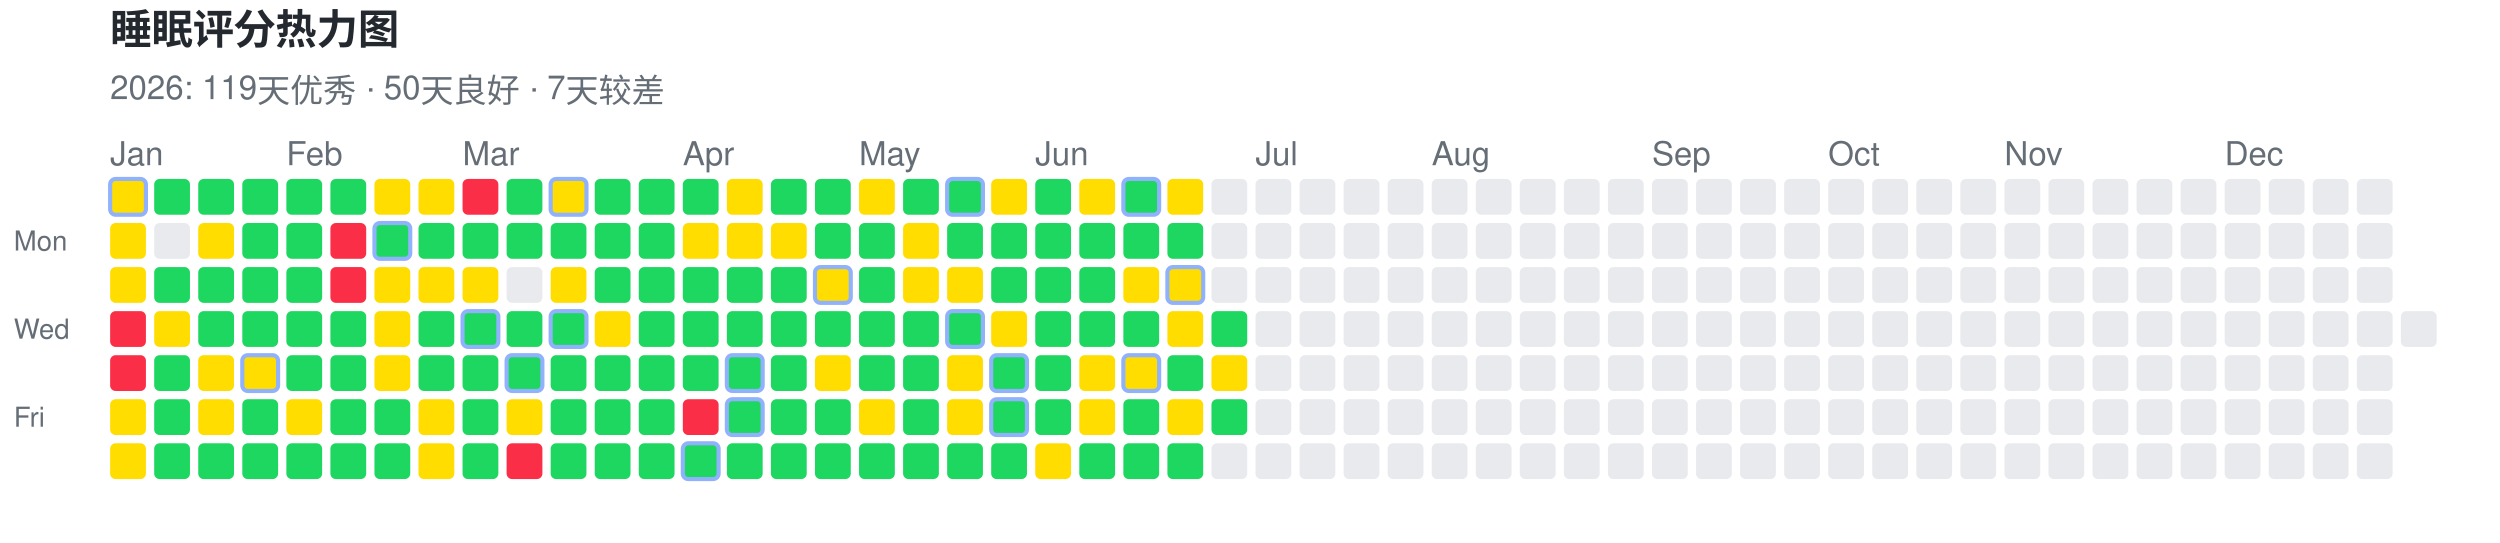
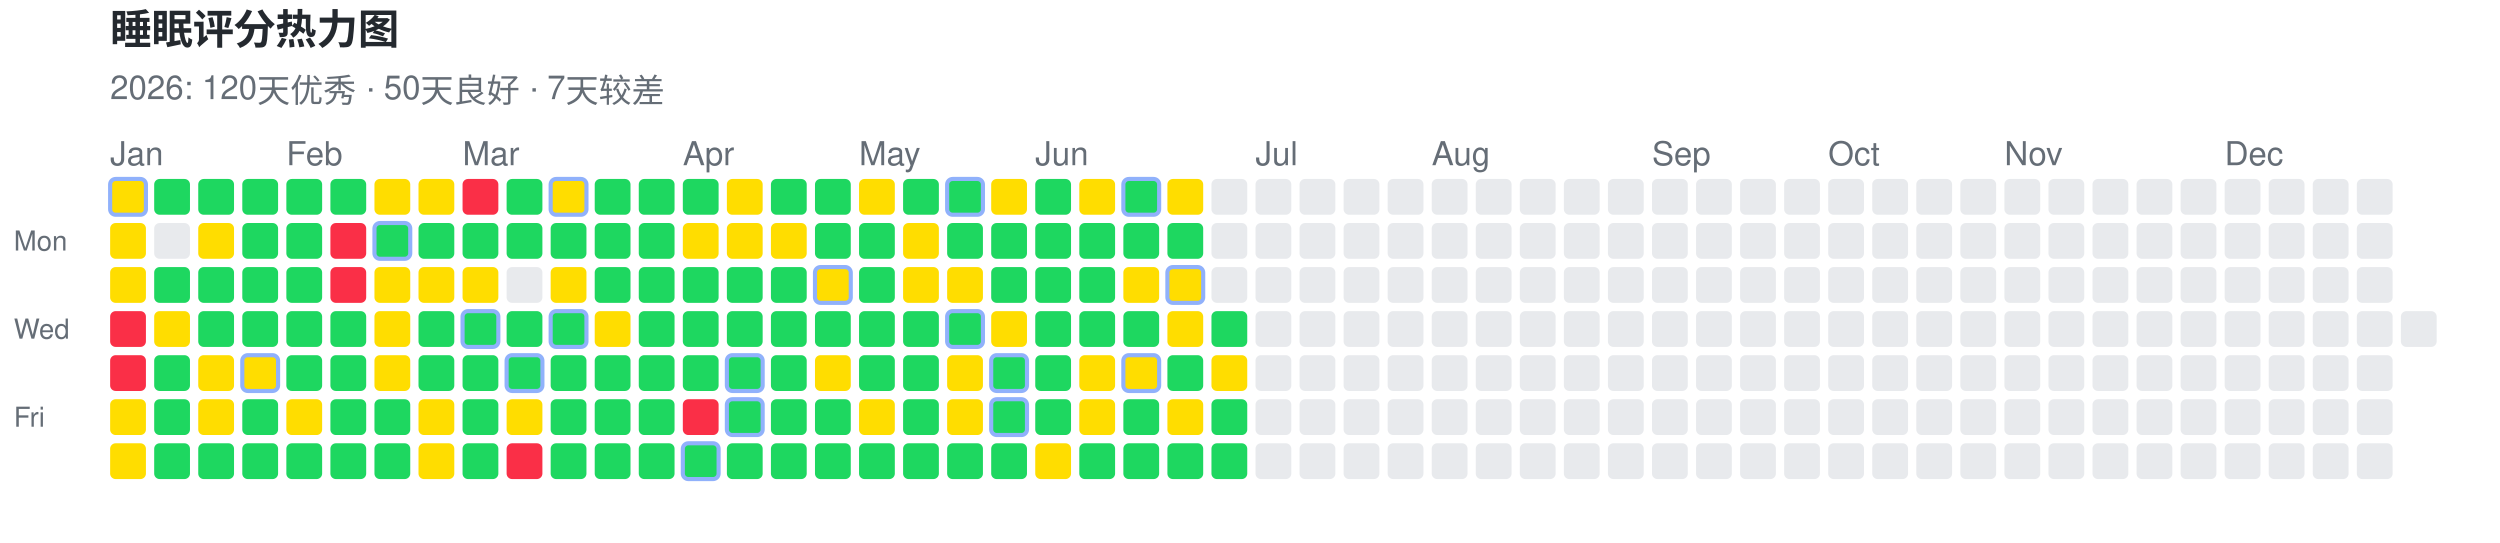
<svg xmlns="http://www.w3.org/2000/svg" width="908" height="197" viewBox="0 0 908 197" style="background-color:white;">
  <style>
    text { font-family: -apple-system, BlinkMacSystemFont, 'Segoe UI', Helvetica, Arial, sans-serif; }
  </style>
  <text x="40" y="16" font-size="15" fill="#24292f" font-weight="bold">睡眠评分热力图</text>
-   <text x="40" y="36" font-size="12" fill="#656d76">2026: 119天优秀 · 50天良好 · 7天较差</text>
+   <text x="40" y="36" font-size="12" fill="#656d76">2026: 120天优秀 · 50天良好 · 7天较差</text>
  <text x="40" y="60" font-size="12" fill="#656d76">Jan</text>
  <text x="104" y="60" font-size="12" fill="#656d76">Feb</text>
  <text x="168" y="60" font-size="12" fill="#656d76">Mar</text>
  <text x="248" y="60" font-size="12" fill="#656d76">Apr</text>
  <text x="312" y="60" font-size="12" fill="#656d76">May</text>
  <text x="376" y="60" font-size="12" fill="#656d76">Jun</text>
  <text x="456" y="60" font-size="12" fill="#656d76">Jul</text>
  <text x="520" y="60" font-size="12" fill="#656d76">Aug</text>
  <text x="600" y="60" font-size="12" fill="#656d76">Sep</text>
  <text x="664" y="60" font-size="12" fill="#656d76">Oct</text>
  <text x="728" y="60" font-size="12" fill="#656d76">Nov</text>
  <text x="808" y="60" font-size="12" fill="#656d76">Dec</text>
  <text x="5" y="91" font-size="10" fill="#656d76">Mon</text>
  <text x="5" y="123" font-size="10" fill="#656d76">Wed</text>
  <text x="5" y="155" font-size="10" fill="#656d76">Fri</text>
  <rect x="40" y="113" width="13" height="13" rx="2" ry="2" fill="#fa2f47" data-date="2026-01-01" data-score="47" data-duration="311" data-nap="" />
  <rect x="40" y="129" width="13" height="13" rx="2" ry="2" fill="#fa2f47" data-date="2026-01-02" data-score="52" data-duration="517" data-nap="" />
  <rect x="40" y="145" width="13" height="13" rx="2" ry="2" fill="#ffdd00" data-date="2026-01-03" data-score="74" data-duration="435" data-nap="" />
  <rect x="40" y="161" width="13" height="13" rx="2" ry="2" fill="#ffdd00" data-date="2026-01-04" data-score="83" data-duration="602" data-nap="" />
  <rect x="40" y="65" width="13" height="13" rx="2" ry="2" fill="#ffdd00" stroke="#90b1fb" stroke-width="1.5" data-date="2026-01-05" data-score="65" data-duration="561" data-nap="56" />
  <rect x="40" y="81" width="13" height="13" rx="2" ry="2" fill="#ffdd00" data-date="2026-01-06" data-score="84" data-duration="498" data-nap="" />
  <rect x="40" y="97" width="13" height="13" rx="2" ry="2" fill="#ffdd00" data-date="2026-01-07" data-score="73" data-duration="473" data-nap="" />
  <rect x="56" y="113" width="13" height="13" rx="2" ry="2" fill="#ffdd00" data-date="2026-01-08" data-score="71" data-duration="471" data-nap="" />
  <rect x="56" y="129" width="13" height="13" rx="2" ry="2" fill="#1ed760" data-date="2026-01-09" data-score="92" data-duration="435" data-nap="" />
  <rect x="56" y="145" width="13" height="13" rx="2" ry="2" fill="#1ed760" data-date="2026-01-10" data-score="95" data-duration="421" data-nap="" />
  <rect x="56" y="161" width="13" height="13" rx="2" ry="2" fill="#1ed760" data-date="2026-01-11" data-score="97" data-duration="395" data-nap="" />
  <rect x="56" y="65" width="13" height="13" rx="2" ry="2" fill="#1ed760" data-date="2026-01-12" data-score="97" data-duration="420" data-nap="" />
  <rect x="56" y="81" width="13" height="13" rx="2" ry="2" fill="#E8EAED" data-date="2026-01-13" data-score="" data-duration="" data-nap="" />
  <rect x="56" y="97" width="13" height="13" rx="2" ry="2" fill="#1ed760" data-date="2026-01-14" data-score="96" data-duration="533" data-nap="" />
  <rect x="72" y="113" width="13" height="13" rx="2" ry="2" fill="#1ed760" data-date="2026-01-15" data-score="95" data-duration="486" data-nap="" />
  <rect x="72" y="129" width="13" height="13" rx="2" ry="2" fill="#ffdd00" data-date="2026-01-16" data-score="69" data-duration="442" data-nap="" />
  <rect x="72" y="145" width="13" height="13" rx="2" ry="2" fill="#ffdd00" data-date="2026-01-17" data-score="76" data-duration="550" data-nap="" />
  <rect x="72" y="161" width="13" height="13" rx="2" ry="2" fill="#1ed760" data-date="2026-01-18" data-score="91" data-duration="450" data-nap="" />
  <rect x="72" y="65" width="13" height="13" rx="2" ry="2" fill="#1ed760" data-date="2026-01-19" data-score="98" data-duration="467" data-nap="" />
  <rect x="72" y="81" width="13" height="13" rx="2" ry="2" fill="#ffdd00" data-date="2026-01-20" data-score="74" data-duration="479" data-nap="" />
  <rect x="72" y="97" width="13" height="13" rx="2" ry="2" fill="#1ed760" data-date="2026-01-21" data-score="96" data-duration="461" data-nap="" />
  <rect x="88" y="113" width="13" height="13" rx="2" ry="2" fill="#1ed760" data-date="2026-01-22" data-score="93" data-duration="448" data-nap="" />
  <rect x="88" y="129" width="13" height="13" rx="2" ry="2" fill="#ffdd00" stroke="#90b1fb" stroke-width="1.5" data-date="2026-01-23" data-score="83" data-duration="499" data-nap="42" />
  <rect x="88" y="145" width="13" height="13" rx="2" ry="2" fill="#1ed760" data-date="2026-01-24" data-score="98" data-duration="545" data-nap="" />
  <rect x="88" y="161" width="13" height="13" rx="2" ry="2" fill="#1ed760" data-date="2026-01-25" data-score="86" data-duration="546" data-nap="" />
  <rect x="88" y="65" width="13" height="13" rx="2" ry="2" fill="#1ed760" data-date="2026-01-26" data-score="95" data-duration="508" data-nap="" />
  <rect x="88" y="81" width="13" height="13" rx="2" ry="2" fill="#1ed760" data-date="2026-01-27" data-score="94" data-duration="525" data-nap="" />
  <rect x="88" y="97" width="13" height="13" rx="2" ry="2" fill="#1ed760" data-date="2026-01-28" data-score="96" data-duration="422" data-nap="" />
  <rect x="104" y="113" width="13" height="13" rx="2" ry="2" fill="#1ed760" data-date="2026-01-29" data-score="94" data-duration="445" data-nap="" />
  <rect x="104" y="129" width="13" height="13" rx="2" ry="2" fill="#1ed760" data-date="2026-01-30" data-score="92" data-duration="562" data-nap="" />
  <rect x="104" y="145" width="13" height="13" rx="2" ry="2" fill="#ffdd00" data-date="2026-01-31" data-score="74" data-duration="511" data-nap="" />
  <rect x="104" y="161" width="13" height="13" rx="2" ry="2" fill="#1ed760" data-date="2026-02-01" data-score="96" data-duration="495" data-nap="" />
  <rect x="104" y="65" width="13" height="13" rx="2" ry="2" fill="#1ed760" data-date="2026-02-02" data-score="96" data-duration="519" data-nap="" />
  <rect x="104" y="81" width="13" height="13" rx="2" ry="2" fill="#1ed760" data-date="2026-02-03" data-score="96" data-duration="517" data-nap="" />
  <rect x="104" y="97" width="13" height="13" rx="2" ry="2" fill="#1ed760" data-date="2026-02-04" data-score="95" data-duration="464" data-nap="" />
  <rect x="120" y="113" width="13" height="13" rx="2" ry="2" fill="#1ed760" data-date="2026-02-05" data-score="97" data-duration="443" data-nap="" />
  <rect x="120" y="129" width="13" height="13" rx="2" ry="2" fill="#1ed760" data-date="2026-02-06" data-score="95" data-duration="516" data-nap="" />
  <rect x="120" y="145" width="13" height="13" rx="2" ry="2" fill="#1ed760" data-date="2026-02-07" data-score="96" data-duration="497" data-nap="" />
  <rect x="120" y="161" width="13" height="13" rx="2" ry="2" fill="#1ed760" data-date="2026-02-08" data-score="86" data-duration="488" data-nap="" />
  <rect x="120" y="65" width="13" height="13" rx="2" ry="2" fill="#1ed760" data-date="2026-02-09" data-score="93" data-duration="394" data-nap="" />
  <rect x="120" y="81" width="13" height="13" rx="2" ry="2" fill="#fa2f47" data-date="2026-02-10" data-score="56" data-duration="322" data-nap="" />
  <rect x="120" y="97" width="13" height="13" rx="2" ry="2" fill="#fa2f47" data-date="2026-02-11" data-score="44" data-duration="212" data-nap="" />
  <rect x="136" y="113" width="13" height="13" rx="2" ry="2" fill="#ffdd00" data-date="2026-02-12" data-score="84" data-duration="538" data-nap="" />
  <rect x="136" y="129" width="13" height="13" rx="2" ry="2" fill="#ffdd00" data-date="2026-02-13" data-score="81" data-duration="522" data-nap="" />
  <rect x="136" y="145" width="13" height="13" rx="2" ry="2" fill="#1ed760" data-date="2026-02-14" data-score="95" data-duration="444" data-nap="" />
  <rect x="136" y="161" width="13" height="13" rx="2" ry="2" fill="#1ed760" data-date="2026-02-15" data-score="98" data-duration="506" data-nap="" />
  <rect x="136" y="65" width="13" height="13" rx="2" ry="2" fill="#ffdd00" data-date="2026-02-16" data-score="84" data-duration="535" data-nap="" />
  <rect x="136" y="81" width="13" height="13" rx="2" ry="2" fill="#1ed760" stroke="#90b1fb" stroke-width="1.5" data-date="2026-02-17" data-score="94" data-duration="493" data-nap="58" />
  <rect x="136" y="97" width="13" height="13" rx="2" ry="2" fill="#ffdd00" data-date="2026-02-18" data-score="72" data-duration="530" data-nap="" />
  <rect x="152" y="113" width="13" height="13" rx="2" ry="2" fill="#1ed760" data-date="2026-02-19" data-score="93" data-duration="407" data-nap="" />
  <rect x="152" y="129" width="13" height="13" rx="2" ry="2" fill="#1ed760" data-date="2026-02-20" data-score="98" data-duration="400" data-nap="" />
  <rect x="152" y="145" width="13" height="13" rx="2" ry="2" fill="#ffdd00" data-date="2026-02-21" data-score="79" data-duration="497" data-nap="" />
  <rect x="152" y="161" width="13" height="13" rx="2" ry="2" fill="#ffdd00" data-date="2026-02-22" data-score="84" data-duration="494" data-nap="" />
  <rect x="152" y="65" width="13" height="13" rx="2" ry="2" fill="#ffdd00" data-date="2026-02-23" data-score="84" data-duration="404" data-nap="" />
  <rect x="152" y="81" width="13" height="13" rx="2" ry="2" fill="#1ed760" data-date="2026-02-24" data-score="93" data-duration="485" data-nap="" />
  <rect x="152" y="97" width="13" height="13" rx="2" ry="2" fill="#ffdd00" data-date="2026-02-25" data-score="82" data-duration="512" data-nap="" />
  <rect x="168" y="113" width="13" height="13" rx="2" ry="2" fill="#1ed760" stroke="#90b1fb" stroke-width="1.5" data-date="2026-02-26" data-score="93" data-duration="446" data-nap="28" />
  <rect x="168" y="129" width="13" height="13" rx="2" ry="2" fill="#1ed760" data-date="2026-02-27" data-score="97" data-duration="464" data-nap="" />
  <rect x="168" y="145" width="13" height="13" rx="2" ry="2" fill="#1ed760" data-date="2026-02-28" data-score="94" data-duration="351" data-nap="" />
  <rect x="168" y="161" width="13" height="13" rx="2" ry="2" fill="#1ed760" data-date="2026-03-01" data-score="96" data-duration="390" data-nap="" />
  <rect x="168" y="65" width="13" height="13" rx="2" ry="2" fill="#fa2f47" data-date="2026-03-02" data-score="49" data-duration="250" data-nap="" />
  <rect x="168" y="81" width="13" height="13" rx="2" ry="2" fill="#1ed760" data-date="2026-03-03" data-score="98" data-duration="516" data-nap="" />
  <rect x="168" y="97" width="13" height="13" rx="2" ry="2" fill="#ffdd00" data-date="2026-03-04" data-score="75" data-duration="464" data-nap="" />
  <rect x="184" y="113" width="13" height="13" rx="2" ry="2" fill="#1ed760" data-date="2026-03-05" data-score="91" data-duration="500" data-nap="" />
  <rect x="184" y="129" width="13" height="13" rx="2" ry="2" fill="#1ed760" stroke="#90b1fb" stroke-width="1.5" data-date="2026-03-06" data-score="91" data-duration="403" data-nap="36" />
  <rect x="184" y="145" width="13" height="13" rx="2" ry="2" fill="#ffdd00" data-date="2026-03-07" data-score="80" data-duration="356" data-nap="" />
  <rect x="184" y="161" width="13" height="13" rx="2" ry="2" fill="#fa2f47" data-date="2026-03-08" data-score="52" data-duration="752" data-nap="" />
  <rect x="184" y="65" width="13" height="13" rx="2" ry="2" fill="#1ed760" data-date="2026-03-09" data-score="96" data-duration="483" data-nap="" />
  <rect x="184" y="81" width="13" height="13" rx="2" ry="2" fill="#1ed760" data-date="2026-03-10" data-score="92" data-duration="522" data-nap="" />
  <rect x="184" y="97" width="13" height="13" rx="2" ry="2" fill="#E8EAED" data-date="2026-03-11" data-score="" data-duration="" data-nap="" />
  <rect x="200" y="113" width="13" height="13" rx="2" ry="2" fill="#1ed760" stroke="#90b1fb" stroke-width="1.5" data-date="2026-03-12" data-score="95" data-duration="485" data-nap="39" />
  <rect x="200" y="129" width="13" height="13" rx="2" ry="2" fill="#1ed760" data-date="2026-03-13" data-score="96" data-duration="482" data-nap="" />
  <rect x="200" y="145" width="13" height="13" rx="2" ry="2" fill="#1ed760" data-date="2026-03-14" data-score="96" data-duration="517" data-nap="" />
  <rect x="200" y="161" width="13" height="13" rx="2" ry="2" fill="#1ed760" data-date="2026-03-15" data-score="98" data-duration="512" data-nap="" />
  <rect x="200" y="65" width="13" height="13" rx="2" ry="2" fill="#ffdd00" stroke="#90b1fb" stroke-width="1.5" data-date="2026-03-16" data-score="63" data-duration="391" data-nap="28" />
  <rect x="200" y="81" width="13" height="13" rx="2" ry="2" fill="#1ed760" data-date="2026-03-17" data-score="98" data-duration="512" data-nap="" />
  <rect x="200" y="97" width="13" height="13" rx="2" ry="2" fill="#ffdd00" data-date="2026-03-18" data-score="75" data-duration="419" data-nap="" />
  <rect x="216" y="113" width="13" height="13" rx="2" ry="2" fill="#ffdd00" data-date="2026-03-19" data-score="73" data-duration="454" data-nap="" />
  <rect x="216" y="129" width="13" height="13" rx="2" ry="2" fill="#1ed760" data-date="2026-03-20" data-score="98" data-duration="468" data-nap="" />
  <rect x="216" y="145" width="13" height="13" rx="2" ry="2" fill="#1ed760" data-date="2026-03-21" data-score="98" data-duration="472" data-nap="" />
  <rect x="216" y="161" width="13" height="13" rx="2" ry="2" fill="#1ed760" data-date="2026-03-22" data-score="97" data-duration="540" data-nap="" />
  <rect x="216" y="65" width="13" height="13" rx="2" ry="2" fill="#1ed760" data-date="2026-03-23" data-score="98" data-duration="522" data-nap="" />
  <rect x="216" y="81" width="13" height="13" rx="2" ry="2" fill="#1ed760" data-date="2026-03-24" data-score="92" data-duration="492" data-nap="" />
  <rect x="216" y="97" width="13" height="13" rx="2" ry="2" fill="#1ed760" data-date="2026-03-25" data-score="99" data-duration="489" data-nap="" />
  <rect x="232" y="113" width="13" height="13" rx="2" ry="2" fill="#1ed760" data-date="2026-03-26" data-score="98" data-duration="488" data-nap="" />
  <rect x="232" y="129" width="13" height="13" rx="2" ry="2" fill="#1ed760" data-date="2026-03-27" data-score="96" data-duration="403" data-nap="" />
  <rect x="232" y="145" width="13" height="13" rx="2" ry="2" fill="#1ed760" data-date="2026-03-28" data-score="98" data-duration="474" data-nap="" />
  <rect x="232" y="161" width="13" height="13" rx="2" ry="2" fill="#1ed760" data-date="2026-03-29" data-score="95" data-duration="511" data-nap="" />
  <rect x="232" y="65" width="13" height="13" rx="2" ry="2" fill="#1ed760" data-date="2026-03-30" data-score="95" data-duration="516" data-nap="" />
  <rect x="232" y="81" width="13" height="13" rx="2" ry="2" fill="#1ed760" data-date="2026-03-31" data-score="96" data-duration="503" data-nap="" />
  <rect x="232" y="97" width="13" height="13" rx="2" ry="2" fill="#1ed760" data-date="2026-04-01" data-score="95" data-duration="476" data-nap="" />
  <rect x="248" y="113" width="13" height="13" rx="2" ry="2" fill="#1ed760" data-date="2026-04-02" data-score="98" data-duration="480" data-nap="" />
  <rect x="248" y="129" width="13" height="13" rx="2" ry="2" fill="#1ed760" data-date="2026-04-03" data-score="98" data-duration="375" data-nap="" />
  <rect x="248" y="145" width="13" height="13" rx="2" ry="2" fill="#fa2f47" data-date="2026-04-04" data-score="52" data-duration="327" data-nap="" />
  <rect x="248" y="161" width="13" height="13" rx="2" ry="2" fill="#1ed760" stroke="#90b1fb" stroke-width="1.5" data-date="2026-04-05" data-score="95" data-duration="511" data-nap="38" />
  <rect x="248" y="65" width="13" height="13" rx="2" ry="2" fill="#1ed760" data-date="2026-04-06" data-score="92" data-duration="481" data-nap="" />
  <rect x="248" y="81" width="13" height="13" rx="2" ry="2" fill="#ffdd00" data-date="2026-04-07" data-score="79" data-duration="510" data-nap="" />
  <rect x="248" y="97" width="13" height="13" rx="2" ry="2" fill="#1ed760" data-date="2026-04-08" data-score="98" data-duration="491" data-nap="" />
  <rect x="264" y="113" width="13" height="13" rx="2" ry="2" fill="#1ed760" data-date="2026-04-09" data-score="96" data-duration="456" data-nap="" />
  <rect x="264" y="129" width="13" height="13" rx="2" ry="2" fill="#1ed760" stroke="#90b1fb" stroke-width="1.5" data-date="2026-04-10" data-score="96" data-duration="386" data-nap="26" />
  <rect x="264" y="145" width="13" height="13" rx="2" ry="2" fill="#1ed760" stroke="#90b1fb" stroke-width="1.5" data-date="2026-04-11" data-score="98" data-duration="437" data-nap="31" />
  <rect x="264" y="161" width="13" height="13" rx="2" ry="2" fill="#1ed760" data-date="2026-04-12" data-score="92" data-duration="579" data-nap="" />
  <rect x="264" y="65" width="13" height="13" rx="2" ry="2" fill="#ffdd00" data-date="2026-04-13" data-score="77" data-duration="486" data-nap="" />
  <rect x="264" y="81" width="13" height="13" rx="2" ry="2" fill="#ffdd00" data-date="2026-04-14" data-score="85" data-duration="472" data-nap="" />
  <rect x="264" y="97" width="13" height="13" rx="2" ry="2" fill="#1ed760" data-date="2026-04-15" data-score="95" data-duration="498" data-nap="" />
  <rect x="280" y="113" width="13" height="13" rx="2" ry="2" fill="#1ed760" data-date="2026-04-16" data-score="93" data-duration="417" data-nap="" />
  <rect x="280" y="129" width="13" height="13" rx="2" ry="2" fill="#1ed760" data-date="2026-04-17" data-score="95" data-duration="396" data-nap="" />
  <rect x="280" y="145" width="13" height="13" rx="2" ry="2" fill="#1ed760" data-date="2026-04-18" data-score="94" data-duration="378" data-nap="" />
  <rect x="280" y="161" width="13" height="13" rx="2" ry="2" fill="#1ed760" data-date="2026-04-19" data-score="95" data-duration="480" data-nap="" />
  <rect x="280" y="65" width="13" height="13" rx="2" ry="2" fill="#1ed760" data-date="2026-04-20" data-score="92" data-duration="428" data-nap="" />
  <rect x="280" y="81" width="13" height="13" rx="2" ry="2" fill="#ffdd00" data-date="2026-04-21" data-score="83" data-duration="357" data-nap="" />
  <rect x="280" y="97" width="13" height="13" rx="2" ry="2" fill="#1ed760" data-date="2026-04-22" data-score="94" data-duration="443" data-nap="" />
  <rect x="296" y="113" width="13" height="13" rx="2" ry="2" fill="#1ed760" data-date="2026-04-23" data-score="98" data-duration="506" data-nap="" />
  <rect x="296" y="129" width="13" height="13" rx="2" ry="2" fill="#ffdd00" data-date="2026-04-24" data-score="71" data-duration="345" data-nap="" />
  <rect x="296" y="145" width="13" height="13" rx="2" ry="2" fill="#1ed760" data-date="2026-04-25" data-score="92" data-duration="462" data-nap="" />
  <rect x="296" y="161" width="13" height="13" rx="2" ry="2" fill="#1ed760" data-date="2026-04-26" data-score="93" data-duration="534" data-nap="" />
  <rect x="296" y="65" width="13" height="13" rx="2" ry="2" fill="#1ed760" data-date="2026-04-27" data-score="86" data-duration="523" data-nap="" />
  <rect x="296" y="81" width="13" height="13" rx="2" ry="2" fill="#1ed760" data-date="2026-04-28" data-score="97" data-duration="491" data-nap="" />
  <rect x="296" y="97" width="13" height="13" rx="2" ry="2" fill="#ffdd00" stroke="#90b1fb" stroke-width="1.5" data-date="2026-04-29" data-score="66" data-duration="455" data-nap="22" />
  <rect x="312" y="113" width="13" height="13" rx="2" ry="2" fill="#1ed760" data-date="2026-04-30" data-score="97" data-duration="469" data-nap="" />
  <rect x="312" y="129" width="13" height="13" rx="2" ry="2" fill="#1ed760" data-date="2026-05-01" data-score="98" data-duration="553" data-nap="" />
  <rect x="312" y="145" width="13" height="13" rx="2" ry="2" fill="#ffdd00" data-date="2026-05-02" data-score="74" data-duration="418" data-nap="" />
  <rect x="312" y="161" width="13" height="13" rx="2" ry="2" fill="#1ed760" data-date="2026-05-03" data-score="97" data-duration="507" data-nap="" />
  <rect x="312" y="65" width="13" height="13" rx="2" ry="2" fill="#ffdd00" data-date="2026-05-04" data-score="76" data-duration="431" data-nap="" />
  <rect x="312" y="81" width="13" height="13" rx="2" ry="2" fill="#1ed760" data-date="2026-05-05" data-score="98" data-duration="492" data-nap="" />
  <rect x="312" y="97" width="13" height="13" rx="2" ry="2" fill="#1ed760" data-date="2026-05-06" data-score="92" data-duration="511" data-nap="" />
  <rect x="328" y="113" width="13" height="13" rx="2" ry="2" fill="#1ed760" data-date="2026-05-07" data-score="99" data-duration="510" data-nap="" />
  <rect x="328" y="129" width="13" height="13" rx="2" ry="2" fill="#1ed760" data-date="2026-05-08" data-score="97" data-duration="408" data-nap="" />
  <rect x="328" y="145" width="13" height="13" rx="2" ry="2" fill="#1ed760" data-date="2026-05-09" data-score="97" data-duration="494" data-nap="" />
  <rect x="328" y="161" width="13" height="13" rx="2" ry="2" fill="#1ed760" data-date="2026-05-10" data-score="94" data-duration="399" data-nap="" />
  <rect x="328" y="65" width="13" height="13" rx="2" ry="2" fill="#1ed760" data-date="2026-05-11" data-score="98" data-duration="489" data-nap="" />
  <rect x="328" y="81" width="13" height="13" rx="2" ry="2" fill="#ffdd00" data-date="2026-05-12" data-score="66" data-duration="516" data-nap="" />
  <rect x="328" y="97" width="13" height="13" rx="2" ry="2" fill="#ffdd00" data-date="2026-05-13" data-score="77" data-duration="481" data-nap="" />
  <rect x="344" y="113" width="13" height="13" rx="2" ry="2" fill="#1ed760" stroke="#90b1fb" stroke-width="1.5" data-date="2026-05-14" data-score="86" data-duration="480" data-nap="10" />
  <rect x="344" y="129" width="13" height="13" rx="2" ry="2" fill="#ffdd00" data-date="2026-05-15" data-score="76" data-duration="400" data-nap="" />
  <rect x="344" y="145" width="13" height="13" rx="2" ry="2" fill="#ffdd00" data-date="2026-05-16" data-score="83" data-duration="566" data-nap="" />
  <rect x="344" y="161" width="13" height="13" rx="2" ry="2" fill="#1ed760" data-date="2026-05-17" data-score="93" data-duration="405" data-nap="" />
  <rect x="344" y="65" width="13" height="13" rx="2" ry="2" fill="#1ed760" stroke="#90b1fb" stroke-width="1.5" data-date="2026-05-18" data-score="92" data-duration="527" data-nap="23" />
  <rect x="344" y="81" width="13" height="13" rx="2" ry="2" fill="#1ed760" data-date="2026-05-19" data-score="97" data-duration="497" data-nap="" />
  <rect x="344" y="97" width="13" height="13" rx="2" ry="2" fill="#ffdd00" data-date="2026-05-20" data-score="85" data-duration="317" data-nap="" />
  <rect x="360" y="113" width="13" height="13" rx="2" ry="2" fill="#ffdd00" data-date="2026-05-21" data-score="77" data-duration="530" data-nap="" />
  <rect x="360" y="129" width="13" height="13" rx="2" ry="2" fill="#1ed760" stroke="#90b1fb" stroke-width="1.5" data-date="2026-05-22" data-score="93" data-duration="533" data-nap="25" />
  <rect x="360" y="145" width="13" height="13" rx="2" ry="2" fill="#1ed760" stroke="#90b1fb" stroke-width="1.5" data-date="2026-05-23" data-score="97" data-duration="523" data-nap="27" />
  <rect x="360" y="161" width="13" height="13" rx="2" ry="2" fill="#1ed760" data-date="2026-05-24" data-score="97" data-duration="521" data-nap="" />
  <rect x="360" y="65" width="13" height="13" rx="2" ry="2" fill="#ffdd00" data-date="2026-05-25" data-score="83" data-duration="507" data-nap="" />
  <rect x="360" y="81" width="13" height="13" rx="2" ry="2" fill="#1ed760" data-date="2026-05-26" data-score="93" data-duration="498" data-nap="" />
  <rect x="360" y="97" width="13" height="13" rx="2" ry="2" fill="#1ed760" data-date="2026-05-27" data-score="93" data-duration="495" data-nap="" />
  <rect x="376" y="113" width="13" height="13" rx="2" ry="2" fill="#1ed760" data-date="2026-05-28" data-score="93" data-duration="470" data-nap="" />
  <rect x="376" y="129" width="13" height="13" rx="2" ry="2" fill="#1ed760" data-date="2026-05-29" data-score="96" data-duration="408" data-nap="" />
  <rect x="376" y="145" width="13" height="13" rx="2" ry="2" fill="#1ed760" data-date="2026-05-30" data-score="97" data-duration="394" data-nap="" />
  <rect x="376" y="161" width="13" height="13" rx="2" ry="2" fill="#ffdd00" data-date="2026-05-31" data-score="75" data-duration="485" data-nap="" />
  <rect x="376" y="65" width="13" height="13" rx="2" ry="2" fill="#1ed760" data-date="2026-06-01" data-score="96" data-duration="400" data-nap="" />
  <rect x="376" y="81" width="13" height="13" rx="2" ry="2" fill="#1ed760" data-date="2026-06-02" data-score="91" data-duration="497" data-nap="" />
  <rect x="376" y="97" width="13" height="13" rx="2" ry="2" fill="#1ed760" data-date="2026-06-03" data-score="97" data-duration="489" data-nap="" />
  <rect x="392" y="113" width="13" height="13" rx="2" ry="2" fill="#1ed760" data-date="2026-06-04" data-score="97" data-duration="473" data-nap="" />
  <rect x="392" y="129" width="13" height="13" rx="2" ry="2" fill="#ffdd00" data-date="2026-06-05" data-score="62" data-duration="396" data-nap="" />
  <rect x="392" y="145" width="13" height="13" rx="2" ry="2" fill="#ffdd00" data-date="2026-06-06" data-score="79" data-duration="481" data-nap="" />
  <rect x="392" y="161" width="13" height="13" rx="2" ry="2" fill="#1ed760" data-date="2026-06-07" data-score="97" data-duration="453" data-nap="" />
  <rect x="392" y="65" width="13" height="13" rx="2" ry="2" fill="#ffdd00" data-date="2026-06-08" data-score="85" data-duration="500" data-nap="" />
  <rect x="392" y="81" width="13" height="13" rx="2" ry="2" fill="#1ed760" data-date="2026-06-09" data-score="96" data-duration="420" data-nap="" />
  <rect x="392" y="97" width="13" height="13" rx="2" ry="2" fill="#1ed760" data-date="2026-06-10" data-score="97" data-duration="482" data-nap="" />
  <rect x="408" y="113" width="13" height="13" rx="2" ry="2" fill="#1ed760" data-date="2026-06-11" data-score="96" data-duration="451" data-nap="" />
  <rect x="408" y="129" width="13" height="13" rx="2" ry="2" fill="#ffdd00" stroke="#90b1fb" stroke-width="1.5" data-date="2026-06-12" data-score="75" data-duration="402" data-nap="11" />
  <rect x="408" y="145" width="13" height="13" rx="2" ry="2" fill="#1ed760" data-date="2026-06-13" data-score="94" data-duration="573" data-nap="" />
  <rect x="408" y="161" width="13" height="13" rx="2" ry="2" fill="#1ed760" data-date="2026-06-14" data-score="97" data-duration="519" data-nap="" />
  <rect x="408" y="65" width="13" height="13" rx="2" ry="2" fill="#1ed760" stroke="#90b1fb" stroke-width="1.5" data-date="2026-06-15" data-score="96" data-duration="424" data-nap="17" />
  <rect x="408" y="81" width="13" height="13" rx="2" ry="2" fill="#1ed760" data-date="2026-06-16" data-score="95" data-duration="488" data-nap="" />
  <rect x="408" y="97" width="13" height="13" rx="2" ry="2" fill="#ffdd00" data-date="2026-06-17" data-score="83" data-duration="499" data-nap="" />
  <rect x="424" y="113" width="13" height="13" rx="2" ry="2" fill="#ffdd00" data-date="2026-06-18" data-score="78" data-duration="489" data-nap="" />
  <rect x="424" y="129" width="13" height="13" rx="2" ry="2" fill="#1ed760" data-date="2026-06-19" data-score="98" data-duration="523" data-nap="" />
  <rect x="424" y="145" width="13" height="13" rx="2" ry="2" fill="#ffdd00" data-date="2026-06-20" data-score="74" data-duration="377" data-nap="" />
  <rect x="424" y="161" width="13" height="13" rx="2" ry="2" fill="#1ed760" data-date="2026-06-21" data-score="96" data-duration="562" data-nap="" />
  <rect x="424" y="65" width="13" height="13" rx="2" ry="2" fill="#ffdd00" data-date="2026-06-22" data-score="78" data-duration="403" data-nap="" />
  <rect x="424" y="81" width="13" height="13" rx="2" ry="2" fill="#1ed760" data-date="2026-06-23" data-score="97" data-duration="542" data-nap="" />
  <rect x="424" y="97" width="13" height="13" rx="2" ry="2" fill="#ffdd00" stroke="#90b1fb" stroke-width="1.5" data-date="2026-06-24" data-score="75" data-duration="425" data-nap="44" />
  <rect x="440" y="113" width="13" height="13" rx="2" ry="2" fill="#1ed760" data-date="2026-06-25" data-score="96" data-duration="509" data-nap="" />
  <rect x="440" y="129" width="13" height="13" rx="2" ry="2" fill="#ffdd00" data-date="2026-06-26" data-score="75" data-duration="512" data-nap="" />
  <rect x="440" y="145" width="13" height="13" rx="2" ry="2" fill="#1ed760" data-date="2026-06-27" data-score="95" data-duration="449" data-nap="" />
-   <rect x="440" y="161" width="13" height="13" rx="2" ry="2" fill="#E8EAED" data-date="2026-06-28" data-score="" data-duration="" data-nap="" />
+   <rect x="440" y="161" width="13" height="13" rx="2" ry="2" fill="#1ed760" data-date="2026-06-28" data-score="98" data-duration="496" data-nap="" />
  <rect x="440" y="65" width="13" height="13" rx="2" ry="2" fill="#E8EAED" data-date="2026-06-29" data-score="" data-duration="" data-nap="" />
  <rect x="440" y="81" width="13" height="13" rx="2" ry="2" fill="#E8EAED" data-date="2026-06-30" data-score="" data-duration="" data-nap="" />
  <rect x="440" y="97" width="13" height="13" rx="2" ry="2" fill="#E8EAED" data-date="2026-07-01" data-score="" data-duration="" data-nap="" />
  <rect x="456" y="113" width="13" height="13" rx="2" ry="2" fill="#E8EAED" data-date="2026-07-02" data-score="" data-duration="" data-nap="" />
  <rect x="456" y="129" width="13" height="13" rx="2" ry="2" fill="#E8EAED" data-date="2026-07-03" data-score="" data-duration="" data-nap="" />
  <rect x="456" y="145" width="13" height="13" rx="2" ry="2" fill="#E8EAED" data-date="2026-07-04" data-score="" data-duration="" data-nap="" />
  <rect x="456" y="161" width="13" height="13" rx="2" ry="2" fill="#E8EAED" data-date="2026-07-05" data-score="" data-duration="" data-nap="" />
  <rect x="456" y="65" width="13" height="13" rx="2" ry="2" fill="#E8EAED" data-date="2026-07-06" data-score="" data-duration="" data-nap="" />
  <rect x="456" y="81" width="13" height="13" rx="2" ry="2" fill="#E8EAED" data-date="2026-07-07" data-score="" data-duration="" data-nap="" />
  <rect x="456" y="97" width="13" height="13" rx="2" ry="2" fill="#E8EAED" data-date="2026-07-08" data-score="" data-duration="" data-nap="" />
  <rect x="472" y="113" width="13" height="13" rx="2" ry="2" fill="#E8EAED" data-date="2026-07-09" data-score="" data-duration="" data-nap="" />
  <rect x="472" y="129" width="13" height="13" rx="2" ry="2" fill="#E8EAED" data-date="2026-07-10" data-score="" data-duration="" data-nap="" />
  <rect x="472" y="145" width="13" height="13" rx="2" ry="2" fill="#E8EAED" data-date="2026-07-11" data-score="" data-duration="" data-nap="" />
  <rect x="472" y="161" width="13" height="13" rx="2" ry="2" fill="#E8EAED" data-date="2026-07-12" data-score="" data-duration="" data-nap="" />
  <rect x="472" y="65" width="13" height="13" rx="2" ry="2" fill="#E8EAED" data-date="2026-07-13" data-score="" data-duration="" data-nap="" />
  <rect x="472" y="81" width="13" height="13" rx="2" ry="2" fill="#E8EAED" data-date="2026-07-14" data-score="" data-duration="" data-nap="" />
  <rect x="472" y="97" width="13" height="13" rx="2" ry="2" fill="#E8EAED" data-date="2026-07-15" data-score="" data-duration="" data-nap="" />
  <rect x="488" y="113" width="13" height="13" rx="2" ry="2" fill="#E8EAED" data-date="2026-07-16" data-score="" data-duration="" data-nap="" />
  <rect x="488" y="129" width="13" height="13" rx="2" ry="2" fill="#E8EAED" data-date="2026-07-17" data-score="" data-duration="" data-nap="" />
  <rect x="488" y="145" width="13" height="13" rx="2" ry="2" fill="#E8EAED" data-date="2026-07-18" data-score="" data-duration="" data-nap="" />
  <rect x="488" y="161" width="13" height="13" rx="2" ry="2" fill="#E8EAED" data-date="2026-07-19" data-score="" data-duration="" data-nap="" />
  <rect x="488" y="65" width="13" height="13" rx="2" ry="2" fill="#E8EAED" data-date="2026-07-20" data-score="" data-duration="" data-nap="" />
  <rect x="488" y="81" width="13" height="13" rx="2" ry="2" fill="#E8EAED" data-date="2026-07-21" data-score="" data-duration="" data-nap="" />
  <rect x="488" y="97" width="13" height="13" rx="2" ry="2" fill="#E8EAED" data-date="2026-07-22" data-score="" data-duration="" data-nap="" />
  <rect x="504" y="113" width="13" height="13" rx="2" ry="2" fill="#E8EAED" data-date="2026-07-23" data-score="" data-duration="" data-nap="" />
  <rect x="504" y="129" width="13" height="13" rx="2" ry="2" fill="#E8EAED" data-date="2026-07-24" data-score="" data-duration="" data-nap="" />
  <rect x="504" y="145" width="13" height="13" rx="2" ry="2" fill="#E8EAED" data-date="2026-07-25" data-score="" data-duration="" data-nap="" />
  <rect x="504" y="161" width="13" height="13" rx="2" ry="2" fill="#E8EAED" data-date="2026-07-26" data-score="" data-duration="" data-nap="" />
  <rect x="504" y="65" width="13" height="13" rx="2" ry="2" fill="#E8EAED" data-date="2026-07-27" data-score="" data-duration="" data-nap="" />
  <rect x="504" y="81" width="13" height="13" rx="2" ry="2" fill="#E8EAED" data-date="2026-07-28" data-score="" data-duration="" data-nap="" />
  <rect x="504" y="97" width="13" height="13" rx="2" ry="2" fill="#E8EAED" data-date="2026-07-29" data-score="" data-duration="" data-nap="" />
  <rect x="520" y="113" width="13" height="13" rx="2" ry="2" fill="#E8EAED" data-date="2026-07-30" data-score="" data-duration="" data-nap="" />
  <rect x="520" y="129" width="13" height="13" rx="2" ry="2" fill="#E8EAED" data-date="2026-07-31" data-score="" data-duration="" data-nap="" />
  <rect x="520" y="145" width="13" height="13" rx="2" ry="2" fill="#E8EAED" data-date="2026-08-01" data-score="" data-duration="" data-nap="" />
  <rect x="520" y="161" width="13" height="13" rx="2" ry="2" fill="#E8EAED" data-date="2026-08-02" data-score="" data-duration="" data-nap="" />
  <rect x="520" y="65" width="13" height="13" rx="2" ry="2" fill="#E8EAED" data-date="2026-08-03" data-score="" data-duration="" data-nap="" />
  <rect x="520" y="81" width="13" height="13" rx="2" ry="2" fill="#E8EAED" data-date="2026-08-04" data-score="" data-duration="" data-nap="" />
  <rect x="520" y="97" width="13" height="13" rx="2" ry="2" fill="#E8EAED" data-date="2026-08-05" data-score="" data-duration="" data-nap="" />
  <rect x="536" y="113" width="13" height="13" rx="2" ry="2" fill="#E8EAED" data-date="2026-08-06" data-score="" data-duration="" data-nap="" />
  <rect x="536" y="129" width="13" height="13" rx="2" ry="2" fill="#E8EAED" data-date="2026-08-07" data-score="" data-duration="" data-nap="" />
  <rect x="536" y="145" width="13" height="13" rx="2" ry="2" fill="#E8EAED" data-date="2026-08-08" data-score="" data-duration="" data-nap="" />
  <rect x="536" y="161" width="13" height="13" rx="2" ry="2" fill="#E8EAED" data-date="2026-08-09" data-score="" data-duration="" data-nap="" />
  <rect x="536" y="65" width="13" height="13" rx="2" ry="2" fill="#E8EAED" data-date="2026-08-10" data-score="" data-duration="" data-nap="" />
  <rect x="536" y="81" width="13" height="13" rx="2" ry="2" fill="#E8EAED" data-date="2026-08-11" data-score="" data-duration="" data-nap="" />
  <rect x="536" y="97" width="13" height="13" rx="2" ry="2" fill="#E8EAED" data-date="2026-08-12" data-score="" data-duration="" data-nap="" />
  <rect x="552" y="113" width="13" height="13" rx="2" ry="2" fill="#E8EAED" data-date="2026-08-13" data-score="" data-duration="" data-nap="" />
  <rect x="552" y="129" width="13" height="13" rx="2" ry="2" fill="#E8EAED" data-date="2026-08-14" data-score="" data-duration="" data-nap="" />
  <rect x="552" y="145" width="13" height="13" rx="2" ry="2" fill="#E8EAED" data-date="2026-08-15" data-score="" data-duration="" data-nap="" />
  <rect x="552" y="161" width="13" height="13" rx="2" ry="2" fill="#E8EAED" data-date="2026-08-16" data-score="" data-duration="" data-nap="" />
  <rect x="552" y="65" width="13" height="13" rx="2" ry="2" fill="#E8EAED" data-date="2026-08-17" data-score="" data-duration="" data-nap="" />
  <rect x="552" y="81" width="13" height="13" rx="2" ry="2" fill="#E8EAED" data-date="2026-08-18" data-score="" data-duration="" data-nap="" />
  <rect x="552" y="97" width="13" height="13" rx="2" ry="2" fill="#E8EAED" data-date="2026-08-19" data-score="" data-duration="" data-nap="" />
  <rect x="568" y="113" width="13" height="13" rx="2" ry="2" fill="#E8EAED" data-date="2026-08-20" data-score="" data-duration="" data-nap="" />
  <rect x="568" y="129" width="13" height="13" rx="2" ry="2" fill="#E8EAED" data-date="2026-08-21" data-score="" data-duration="" data-nap="" />
  <rect x="568" y="145" width="13" height="13" rx="2" ry="2" fill="#E8EAED" data-date="2026-08-22" data-score="" data-duration="" data-nap="" />
  <rect x="568" y="161" width="13" height="13" rx="2" ry="2" fill="#E8EAED" data-date="2026-08-23" data-score="" data-duration="" data-nap="" />
  <rect x="568" y="65" width="13" height="13" rx="2" ry="2" fill="#E8EAED" data-date="2026-08-24" data-score="" data-duration="" data-nap="" />
  <rect x="568" y="81" width="13" height="13" rx="2" ry="2" fill="#E8EAED" data-date="2026-08-25" data-score="" data-duration="" data-nap="" />
  <rect x="568" y="97" width="13" height="13" rx="2" ry="2" fill="#E8EAED" data-date="2026-08-26" data-score="" data-duration="" data-nap="" />
  <rect x="584" y="113" width="13" height="13" rx="2" ry="2" fill="#E8EAED" data-date="2026-08-27" data-score="" data-duration="" data-nap="" />
  <rect x="584" y="129" width="13" height="13" rx="2" ry="2" fill="#E8EAED" data-date="2026-08-28" data-score="" data-duration="" data-nap="" />
  <rect x="584" y="145" width="13" height="13" rx="2" ry="2" fill="#E8EAED" data-date="2026-08-29" data-score="" data-duration="" data-nap="" />
  <rect x="584" y="161" width="13" height="13" rx="2" ry="2" fill="#E8EAED" data-date="2026-08-30" data-score="" data-duration="" data-nap="" />
  <rect x="584" y="65" width="13" height="13" rx="2" ry="2" fill="#E8EAED" data-date="2026-08-31" data-score="" data-duration="" data-nap="" />
  <rect x="584" y="81" width="13" height="13" rx="2" ry="2" fill="#E8EAED" data-date="2026-09-01" data-score="" data-duration="" data-nap="" />
  <rect x="584" y="97" width="13" height="13" rx="2" ry="2" fill="#E8EAED" data-date="2026-09-02" data-score="" data-duration="" data-nap="" />
  <rect x="600" y="113" width="13" height="13" rx="2" ry="2" fill="#E8EAED" data-date="2026-09-03" data-score="" data-duration="" data-nap="" />
  <rect x="600" y="129" width="13" height="13" rx="2" ry="2" fill="#E8EAED" data-date="2026-09-04" data-score="" data-duration="" data-nap="" />
  <rect x="600" y="145" width="13" height="13" rx="2" ry="2" fill="#E8EAED" data-date="2026-09-05" data-score="" data-duration="" data-nap="" />
  <rect x="600" y="161" width="13" height="13" rx="2" ry="2" fill="#E8EAED" data-date="2026-09-06" data-score="" data-duration="" data-nap="" />
  <rect x="600" y="65" width="13" height="13" rx="2" ry="2" fill="#E8EAED" data-date="2026-09-07" data-score="" data-duration="" data-nap="" />
  <rect x="600" y="81" width="13" height="13" rx="2" ry="2" fill="#E8EAED" data-date="2026-09-08" data-score="" data-duration="" data-nap="" />
  <rect x="600" y="97" width="13" height="13" rx="2" ry="2" fill="#E8EAED" data-date="2026-09-09" data-score="" data-duration="" data-nap="" />
  <rect x="616" y="113" width="13" height="13" rx="2" ry="2" fill="#E8EAED" data-date="2026-09-10" data-score="" data-duration="" data-nap="" />
  <rect x="616" y="129" width="13" height="13" rx="2" ry="2" fill="#E8EAED" data-date="2026-09-11" data-score="" data-duration="" data-nap="" />
  <rect x="616" y="145" width="13" height="13" rx="2" ry="2" fill="#E8EAED" data-date="2026-09-12" data-score="" data-duration="" data-nap="" />
  <rect x="616" y="161" width="13" height="13" rx="2" ry="2" fill="#E8EAED" data-date="2026-09-13" data-score="" data-duration="" data-nap="" />
  <rect x="616" y="65" width="13" height="13" rx="2" ry="2" fill="#E8EAED" data-date="2026-09-14" data-score="" data-duration="" data-nap="" />
  <rect x="616" y="81" width="13" height="13" rx="2" ry="2" fill="#E8EAED" data-date="2026-09-15" data-score="" data-duration="" data-nap="" />
  <rect x="616" y="97" width="13" height="13" rx="2" ry="2" fill="#E8EAED" data-date="2026-09-16" data-score="" data-duration="" data-nap="" />
  <rect x="632" y="113" width="13" height="13" rx="2" ry="2" fill="#E8EAED" data-date="2026-09-17" data-score="" data-duration="" data-nap="" />
  <rect x="632" y="129" width="13" height="13" rx="2" ry="2" fill="#E8EAED" data-date="2026-09-18" data-score="" data-duration="" data-nap="" />
  <rect x="632" y="145" width="13" height="13" rx="2" ry="2" fill="#E8EAED" data-date="2026-09-19" data-score="" data-duration="" data-nap="" />
  <rect x="632" y="161" width="13" height="13" rx="2" ry="2" fill="#E8EAED" data-date="2026-09-20" data-score="" data-duration="" data-nap="" />
  <rect x="632" y="65" width="13" height="13" rx="2" ry="2" fill="#E8EAED" data-date="2026-09-21" data-score="" data-duration="" data-nap="" />
  <rect x="632" y="81" width="13" height="13" rx="2" ry="2" fill="#E8EAED" data-date="2026-09-22" data-score="" data-duration="" data-nap="" />
  <rect x="632" y="97" width="13" height="13" rx="2" ry="2" fill="#E8EAED" data-date="2026-09-23" data-score="" data-duration="" data-nap="" />
  <rect x="648" y="113" width="13" height="13" rx="2" ry="2" fill="#E8EAED" data-date="2026-09-24" data-score="" data-duration="" data-nap="" />
  <rect x="648" y="129" width="13" height="13" rx="2" ry="2" fill="#E8EAED" data-date="2026-09-25" data-score="" data-duration="" data-nap="" />
  <rect x="648" y="145" width="13" height="13" rx="2" ry="2" fill="#E8EAED" data-date="2026-09-26" data-score="" data-duration="" data-nap="" />
  <rect x="648" y="161" width="13" height="13" rx="2" ry="2" fill="#E8EAED" data-date="2026-09-27" data-score="" data-duration="" data-nap="" />
  <rect x="648" y="65" width="13" height="13" rx="2" ry="2" fill="#E8EAED" data-date="2026-09-28" data-score="" data-duration="" data-nap="" />
  <rect x="648" y="81" width="13" height="13" rx="2" ry="2" fill="#E8EAED" data-date="2026-09-29" data-score="" data-duration="" data-nap="" />
  <rect x="648" y="97" width="13" height="13" rx="2" ry="2" fill="#E8EAED" data-date="2026-09-30" data-score="" data-duration="" data-nap="" />
  <rect x="664" y="113" width="13" height="13" rx="2" ry="2" fill="#E8EAED" data-date="2026-10-01" data-score="" data-duration="" data-nap="" />
  <rect x="664" y="129" width="13" height="13" rx="2" ry="2" fill="#E8EAED" data-date="2026-10-02" data-score="" data-duration="" data-nap="" />
  <rect x="664" y="145" width="13" height="13" rx="2" ry="2" fill="#E8EAED" data-date="2026-10-03" data-score="" data-duration="" data-nap="" />
  <rect x="664" y="161" width="13" height="13" rx="2" ry="2" fill="#E8EAED" data-date="2026-10-04" data-score="" data-duration="" data-nap="" />
  <rect x="664" y="65" width="13" height="13" rx="2" ry="2" fill="#E8EAED" data-date="2026-10-05" data-score="" data-duration="" data-nap="" />
  <rect x="664" y="81" width="13" height="13" rx="2" ry="2" fill="#E8EAED" data-date="2026-10-06" data-score="" data-duration="" data-nap="" />
  <rect x="664" y="97" width="13" height="13" rx="2" ry="2" fill="#E8EAED" data-date="2026-10-07" data-score="" data-duration="" data-nap="" />
  <rect x="680" y="113" width="13" height="13" rx="2" ry="2" fill="#E8EAED" data-date="2026-10-08" data-score="" data-duration="" data-nap="" />
  <rect x="680" y="129" width="13" height="13" rx="2" ry="2" fill="#E8EAED" data-date="2026-10-09" data-score="" data-duration="" data-nap="" />
  <rect x="680" y="145" width="13" height="13" rx="2" ry="2" fill="#E8EAED" data-date="2026-10-10" data-score="" data-duration="" data-nap="" />
  <rect x="680" y="161" width="13" height="13" rx="2" ry="2" fill="#E8EAED" data-date="2026-10-11" data-score="" data-duration="" data-nap="" />
  <rect x="680" y="65" width="13" height="13" rx="2" ry="2" fill="#E8EAED" data-date="2026-10-12" data-score="" data-duration="" data-nap="" />
  <rect x="680" y="81" width="13" height="13" rx="2" ry="2" fill="#E8EAED" data-date="2026-10-13" data-score="" data-duration="" data-nap="" />
  <rect x="680" y="97" width="13" height="13" rx="2" ry="2" fill="#E8EAED" data-date="2026-10-14" data-score="" data-duration="" data-nap="" />
  <rect x="696" y="113" width="13" height="13" rx="2" ry="2" fill="#E8EAED" data-date="2026-10-15" data-score="" data-duration="" data-nap="" />
  <rect x="696" y="129" width="13" height="13" rx="2" ry="2" fill="#E8EAED" data-date="2026-10-16" data-score="" data-duration="" data-nap="" />
  <rect x="696" y="145" width="13" height="13" rx="2" ry="2" fill="#E8EAED" data-date="2026-10-17" data-score="" data-duration="" data-nap="" />
  <rect x="696" y="161" width="13" height="13" rx="2" ry="2" fill="#E8EAED" data-date="2026-10-18" data-score="" data-duration="" data-nap="" />
  <rect x="696" y="65" width="13" height="13" rx="2" ry="2" fill="#E8EAED" data-date="2026-10-19" data-score="" data-duration="" data-nap="" />
  <rect x="696" y="81" width="13" height="13" rx="2" ry="2" fill="#E8EAED" data-date="2026-10-20" data-score="" data-duration="" data-nap="" />
  <rect x="696" y="97" width="13" height="13" rx="2" ry="2" fill="#E8EAED" data-date="2026-10-21" data-score="" data-duration="" data-nap="" />
  <rect x="712" y="113" width="13" height="13" rx="2" ry="2" fill="#E8EAED" data-date="2026-10-22" data-score="" data-duration="" data-nap="" />
  <rect x="712" y="129" width="13" height="13" rx="2" ry="2" fill="#E8EAED" data-date="2026-10-23" data-score="" data-duration="" data-nap="" />
  <rect x="712" y="145" width="13" height="13" rx="2" ry="2" fill="#E8EAED" data-date="2026-10-24" data-score="" data-duration="" data-nap="" />
  <rect x="712" y="161" width="13" height="13" rx="2" ry="2" fill="#E8EAED" data-date="2026-10-25" data-score="" data-duration="" data-nap="" />
  <rect x="712" y="65" width="13" height="13" rx="2" ry="2" fill="#E8EAED" data-date="2026-10-26" data-score="" data-duration="" data-nap="" />
  <rect x="712" y="81" width="13" height="13" rx="2" ry="2" fill="#E8EAED" data-date="2026-10-27" data-score="" data-duration="" data-nap="" />
  <rect x="712" y="97" width="13" height="13" rx="2" ry="2" fill="#E8EAED" data-date="2026-10-28" data-score="" data-duration="" data-nap="" />
  <rect x="728" y="113" width="13" height="13" rx="2" ry="2" fill="#E8EAED" data-date="2026-10-29" data-score="" data-duration="" data-nap="" />
  <rect x="728" y="129" width="13" height="13" rx="2" ry="2" fill="#E8EAED" data-date="2026-10-30" data-score="" data-duration="" data-nap="" />
  <rect x="728" y="145" width="13" height="13" rx="2" ry="2" fill="#E8EAED" data-date="2026-10-31" data-score="" data-duration="" data-nap="" />
  <rect x="728" y="161" width="13" height="13" rx="2" ry="2" fill="#E8EAED" data-date="2026-11-01" data-score="" data-duration="" data-nap="" />
  <rect x="728" y="65" width="13" height="13" rx="2" ry="2" fill="#E8EAED" data-date="2026-11-02" data-score="" data-duration="" data-nap="" />
  <rect x="728" y="81" width="13" height="13" rx="2" ry="2" fill="#E8EAED" data-date="2026-11-03" data-score="" data-duration="" data-nap="" />
  <rect x="728" y="97" width="13" height="13" rx="2" ry="2" fill="#E8EAED" data-date="2026-11-04" data-score="" data-duration="" data-nap="" />
  <rect x="744" y="113" width="13" height="13" rx="2" ry="2" fill="#E8EAED" data-date="2026-11-05" data-score="" data-duration="" data-nap="" />
  <rect x="744" y="129" width="13" height="13" rx="2" ry="2" fill="#E8EAED" data-date="2026-11-06" data-score="" data-duration="" data-nap="" />
  <rect x="744" y="145" width="13" height="13" rx="2" ry="2" fill="#E8EAED" data-date="2026-11-07" data-score="" data-duration="" data-nap="" />
  <rect x="744" y="161" width="13" height="13" rx="2" ry="2" fill="#E8EAED" data-date="2026-11-08" data-score="" data-duration="" data-nap="" />
  <rect x="744" y="65" width="13" height="13" rx="2" ry="2" fill="#E8EAED" data-date="2026-11-09" data-score="" data-duration="" data-nap="" />
  <rect x="744" y="81" width="13" height="13" rx="2" ry="2" fill="#E8EAED" data-date="2026-11-10" data-score="" data-duration="" data-nap="" />
  <rect x="744" y="97" width="13" height="13" rx="2" ry="2" fill="#E8EAED" data-date="2026-11-11" data-score="" data-duration="" data-nap="" />
  <rect x="760" y="113" width="13" height="13" rx="2" ry="2" fill="#E8EAED" data-date="2026-11-12" data-score="" data-duration="" data-nap="" />
  <rect x="760" y="129" width="13" height="13" rx="2" ry="2" fill="#E8EAED" data-date="2026-11-13" data-score="" data-duration="" data-nap="" />
  <rect x="760" y="145" width="13" height="13" rx="2" ry="2" fill="#E8EAED" data-date="2026-11-14" data-score="" data-duration="" data-nap="" />
  <rect x="760" y="161" width="13" height="13" rx="2" ry="2" fill="#E8EAED" data-date="2026-11-15" data-score="" data-duration="" data-nap="" />
  <rect x="760" y="65" width="13" height="13" rx="2" ry="2" fill="#E8EAED" data-date="2026-11-16" data-score="" data-duration="" data-nap="" />
  <rect x="760" y="81" width="13" height="13" rx="2" ry="2" fill="#E8EAED" data-date="2026-11-17" data-score="" data-duration="" data-nap="" />
  <rect x="760" y="97" width="13" height="13" rx="2" ry="2" fill="#E8EAED" data-date="2026-11-18" data-score="" data-duration="" data-nap="" />
  <rect x="776" y="113" width="13" height="13" rx="2" ry="2" fill="#E8EAED" data-date="2026-11-19" data-score="" data-duration="" data-nap="" />
  <rect x="776" y="129" width="13" height="13" rx="2" ry="2" fill="#E8EAED" data-date="2026-11-20" data-score="" data-duration="" data-nap="" />
  <rect x="776" y="145" width="13" height="13" rx="2" ry="2" fill="#E8EAED" data-date="2026-11-21" data-score="" data-duration="" data-nap="" />
  <rect x="776" y="161" width="13" height="13" rx="2" ry="2" fill="#E8EAED" data-date="2026-11-22" data-score="" data-duration="" data-nap="" />
  <rect x="776" y="65" width="13" height="13" rx="2" ry="2" fill="#E8EAED" data-date="2026-11-23" data-score="" data-duration="" data-nap="" />
  <rect x="776" y="81" width="13" height="13" rx="2" ry="2" fill="#E8EAED" data-date="2026-11-24" data-score="" data-duration="" data-nap="" />
  <rect x="776" y="97" width="13" height="13" rx="2" ry="2" fill="#E8EAED" data-date="2026-11-25" data-score="" data-duration="" data-nap="" />
  <rect x="792" y="113" width="13" height="13" rx="2" ry="2" fill="#E8EAED" data-date="2026-11-26" data-score="" data-duration="" data-nap="" />
  <rect x="792" y="129" width="13" height="13" rx="2" ry="2" fill="#E8EAED" data-date="2026-11-27" data-score="" data-duration="" data-nap="" />
  <rect x="792" y="145" width="13" height="13" rx="2" ry="2" fill="#E8EAED" data-date="2026-11-28" data-score="" data-duration="" data-nap="" />
  <rect x="792" y="161" width="13" height="13" rx="2" ry="2" fill="#E8EAED" data-date="2026-11-29" data-score="" data-duration="" data-nap="" />
  <rect x="792" y="65" width="13" height="13" rx="2" ry="2" fill="#E8EAED" data-date="2026-11-30" data-score="" data-duration="" data-nap="" />
  <rect x="792" y="81" width="13" height="13" rx="2" ry="2" fill="#E8EAED" data-date="2026-12-01" data-score="" data-duration="" data-nap="" />
  <rect x="792" y="97" width="13" height="13" rx="2" ry="2" fill="#E8EAED" data-date="2026-12-02" data-score="" data-duration="" data-nap="" />
  <rect x="808" y="113" width="13" height="13" rx="2" ry="2" fill="#E8EAED" data-date="2026-12-03" data-score="" data-duration="" data-nap="" />
  <rect x="808" y="129" width="13" height="13" rx="2" ry="2" fill="#E8EAED" data-date="2026-12-04" data-score="" data-duration="" data-nap="" />
  <rect x="808" y="145" width="13" height="13" rx="2" ry="2" fill="#E8EAED" data-date="2026-12-05" data-score="" data-duration="" data-nap="" />
  <rect x="808" y="161" width="13" height="13" rx="2" ry="2" fill="#E8EAED" data-date="2026-12-06" data-score="" data-duration="" data-nap="" />
  <rect x="808" y="65" width="13" height="13" rx="2" ry="2" fill="#E8EAED" data-date="2026-12-07" data-score="" data-duration="" data-nap="" />
  <rect x="808" y="81" width="13" height="13" rx="2" ry="2" fill="#E8EAED" data-date="2026-12-08" data-score="" data-duration="" data-nap="" />
  <rect x="808" y="97" width="13" height="13" rx="2" ry="2" fill="#E8EAED" data-date="2026-12-09" data-score="" data-duration="" data-nap="" />
  <rect x="824" y="113" width="13" height="13" rx="2" ry="2" fill="#E8EAED" data-date="2026-12-10" data-score="" data-duration="" data-nap="" />
  <rect x="824" y="129" width="13" height="13" rx="2" ry="2" fill="#E8EAED" data-date="2026-12-11" data-score="" data-duration="" data-nap="" />
  <rect x="824" y="145" width="13" height="13" rx="2" ry="2" fill="#E8EAED" data-date="2026-12-12" data-score="" data-duration="" data-nap="" />
  <rect x="824" y="161" width="13" height="13" rx="2" ry="2" fill="#E8EAED" data-date="2026-12-13" data-score="" data-duration="" data-nap="" />
  <rect x="824" y="65" width="13" height="13" rx="2" ry="2" fill="#E8EAED" data-date="2026-12-14" data-score="" data-duration="" data-nap="" />
  <rect x="824" y="81" width="13" height="13" rx="2" ry="2" fill="#E8EAED" data-date="2026-12-15" data-score="" data-duration="" data-nap="" />
  <rect x="824" y="97" width="13" height="13" rx="2" ry="2" fill="#E8EAED" data-date="2026-12-16" data-score="" data-duration="" data-nap="" />
  <rect x="840" y="113" width="13" height="13" rx="2" ry="2" fill="#E8EAED" data-date="2026-12-17" data-score="" data-duration="" data-nap="" />
  <rect x="840" y="129" width="13" height="13" rx="2" ry="2" fill="#E8EAED" data-date="2026-12-18" data-score="" data-duration="" data-nap="" />
  <rect x="840" y="145" width="13" height="13" rx="2" ry="2" fill="#E8EAED" data-date="2026-12-19" data-score="" data-duration="" data-nap="" />
  <rect x="840" y="161" width="13" height="13" rx="2" ry="2" fill="#E8EAED" data-date="2026-12-20" data-score="" data-duration="" data-nap="" />
  <rect x="840" y="65" width="13" height="13" rx="2" ry="2" fill="#E8EAED" data-date="2026-12-21" data-score="" data-duration="" data-nap="" />
  <rect x="840" y="81" width="13" height="13" rx="2" ry="2" fill="#E8EAED" data-date="2026-12-22" data-score="" data-duration="" data-nap="" />
  <rect x="840" y="97" width="13" height="13" rx="2" ry="2" fill="#E8EAED" data-date="2026-12-23" data-score="" data-duration="" data-nap="" />
  <rect x="856" y="113" width="13" height="13" rx="2" ry="2" fill="#E8EAED" data-date="2026-12-24" data-score="" data-duration="" data-nap="" />
  <rect x="856" y="129" width="13" height="13" rx="2" ry="2" fill="#E8EAED" data-date="2026-12-25" data-score="" data-duration="" data-nap="" />
  <rect x="856" y="145" width="13" height="13" rx="2" ry="2" fill="#E8EAED" data-date="2026-12-26" data-score="" data-duration="" data-nap="" />
  <rect x="856" y="161" width="13" height="13" rx="2" ry="2" fill="#E8EAED" data-date="2026-12-27" data-score="" data-duration="" data-nap="" />
  <rect x="856" y="65" width="13" height="13" rx="2" ry="2" fill="#E8EAED" data-date="2026-12-28" data-score="" data-duration="" data-nap="" />
  <rect x="856" y="81" width="13" height="13" rx="2" ry="2" fill="#E8EAED" data-date="2026-12-29" data-score="" data-duration="" data-nap="" />
  <rect x="856" y="97" width="13" height="13" rx="2" ry="2" fill="#E8EAED" data-date="2026-12-30" data-score="" data-duration="" data-nap="" />
  <rect x="872" y="113" width="13" height="13" rx="2" ry="2" fill="#E8EAED" data-date="2026-12-31" data-score="" data-duration="" data-nap="" />
</svg>
